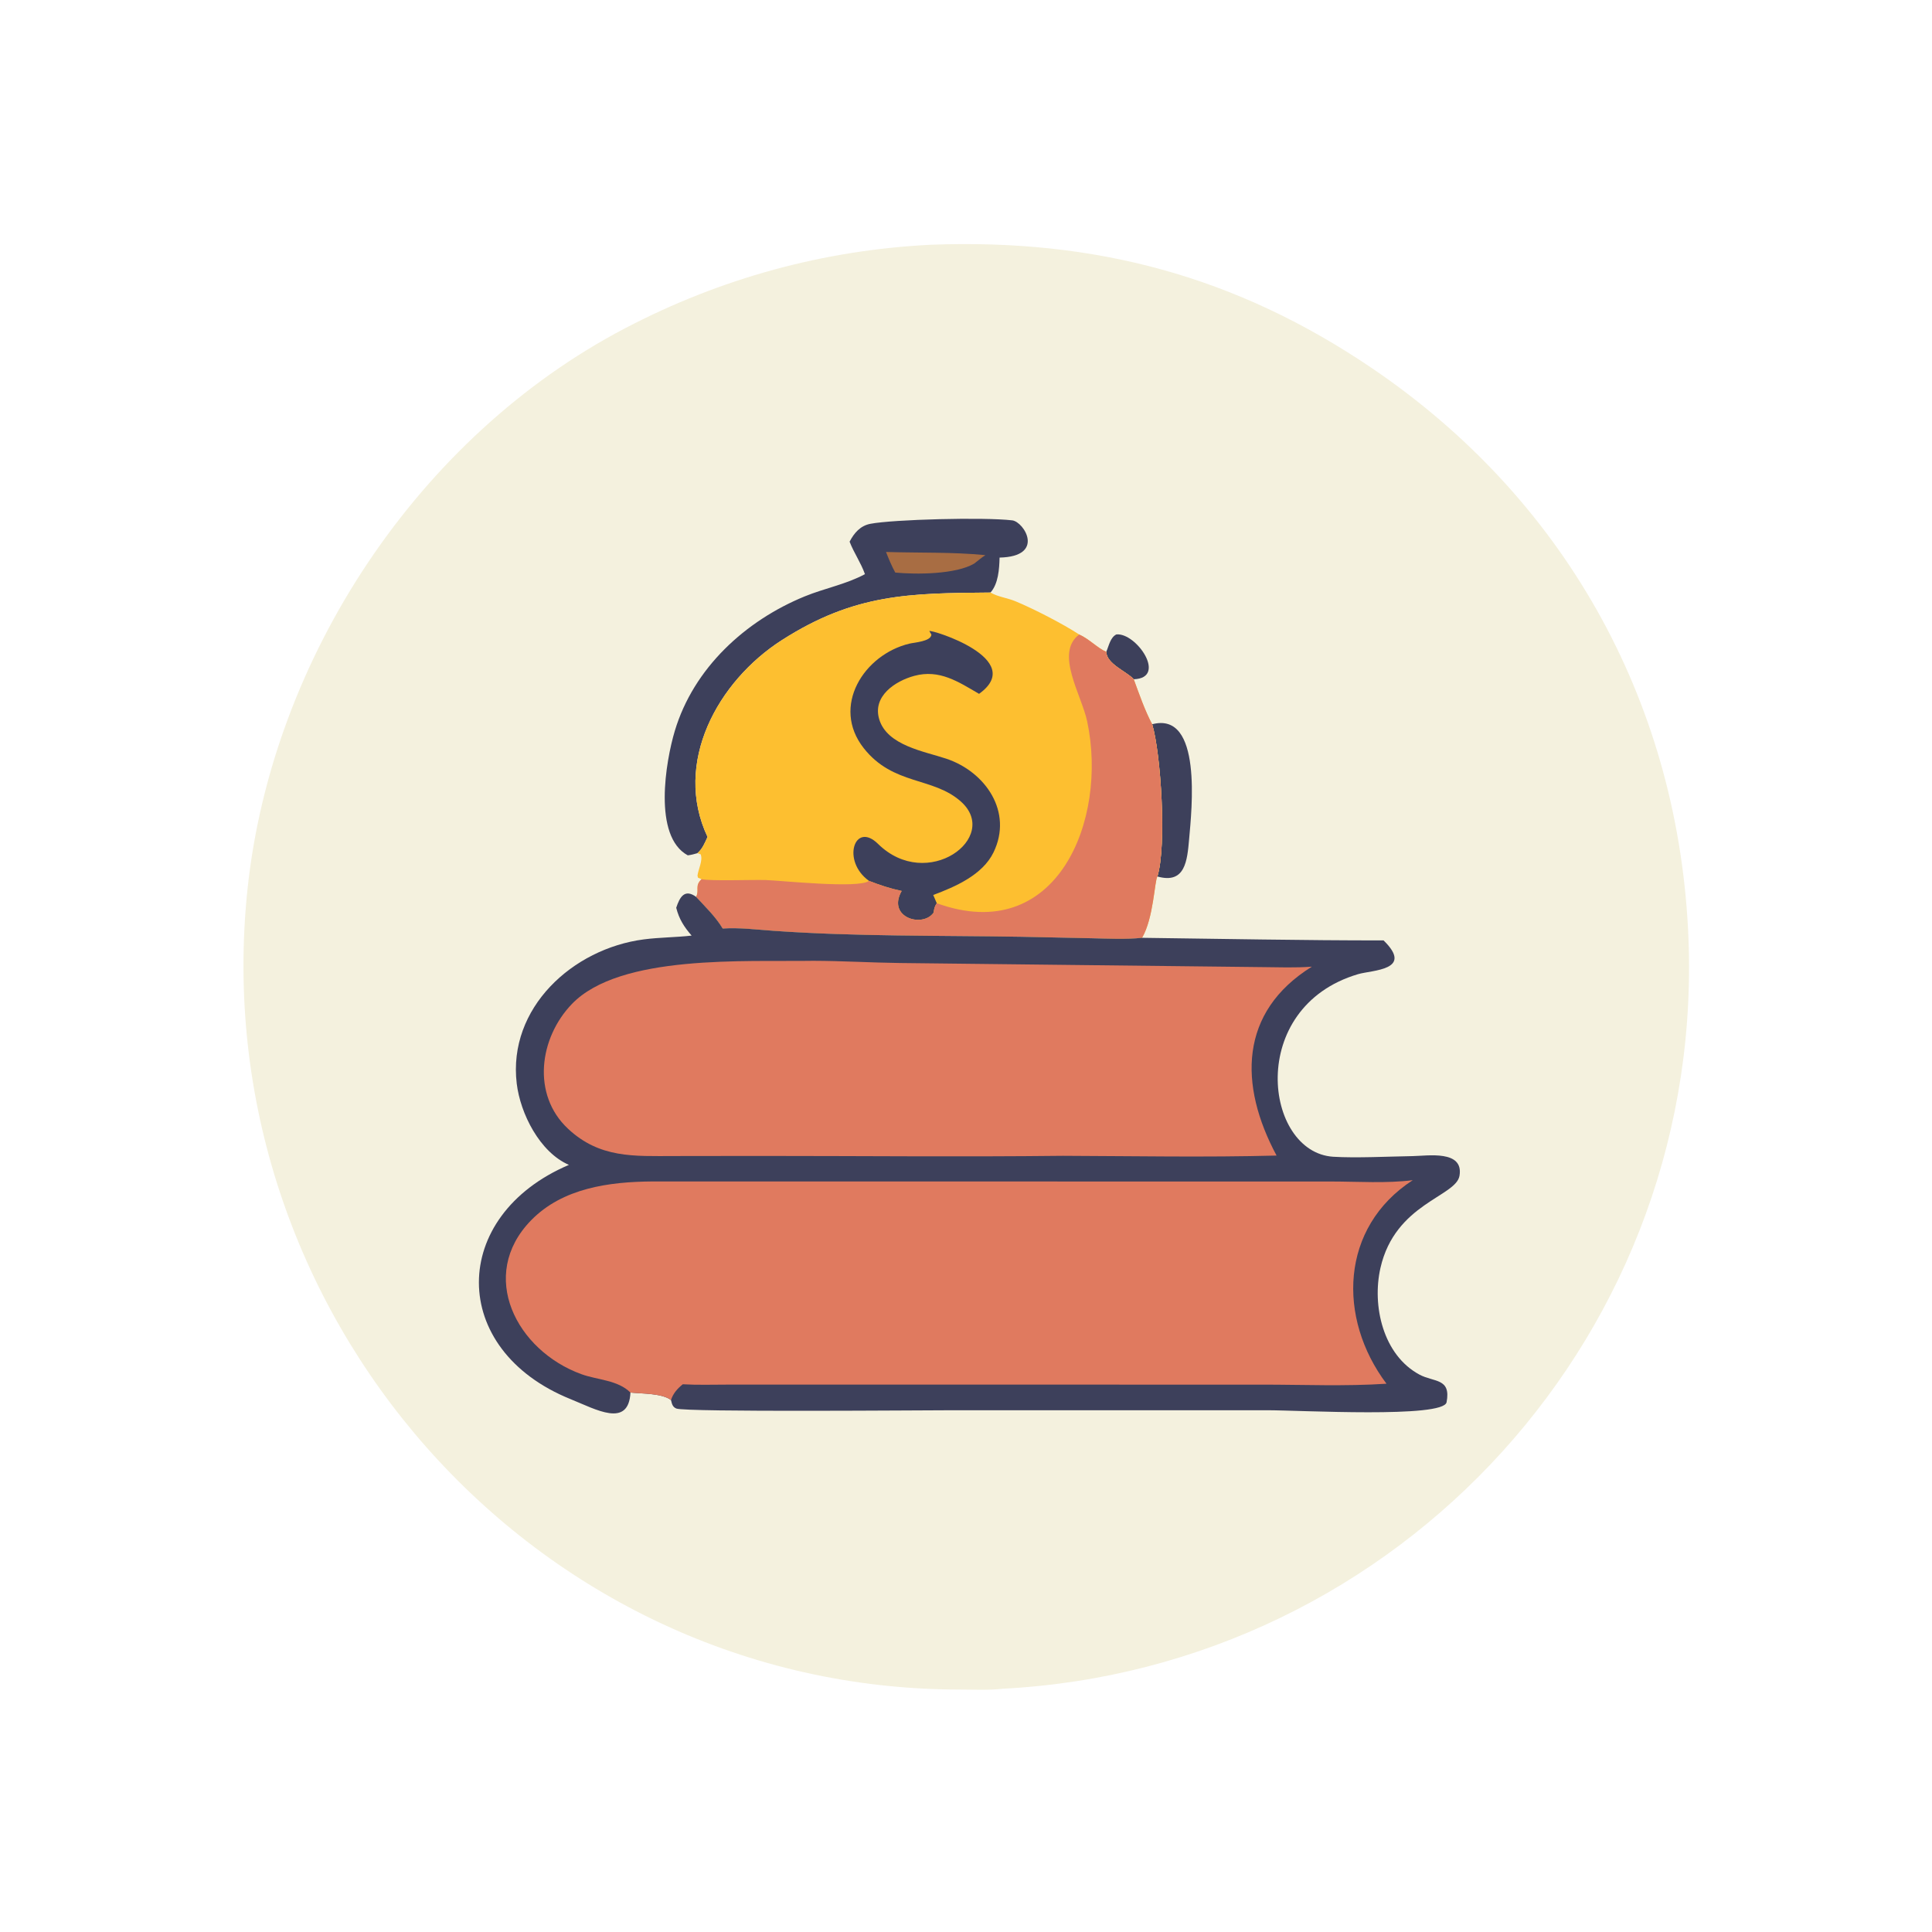
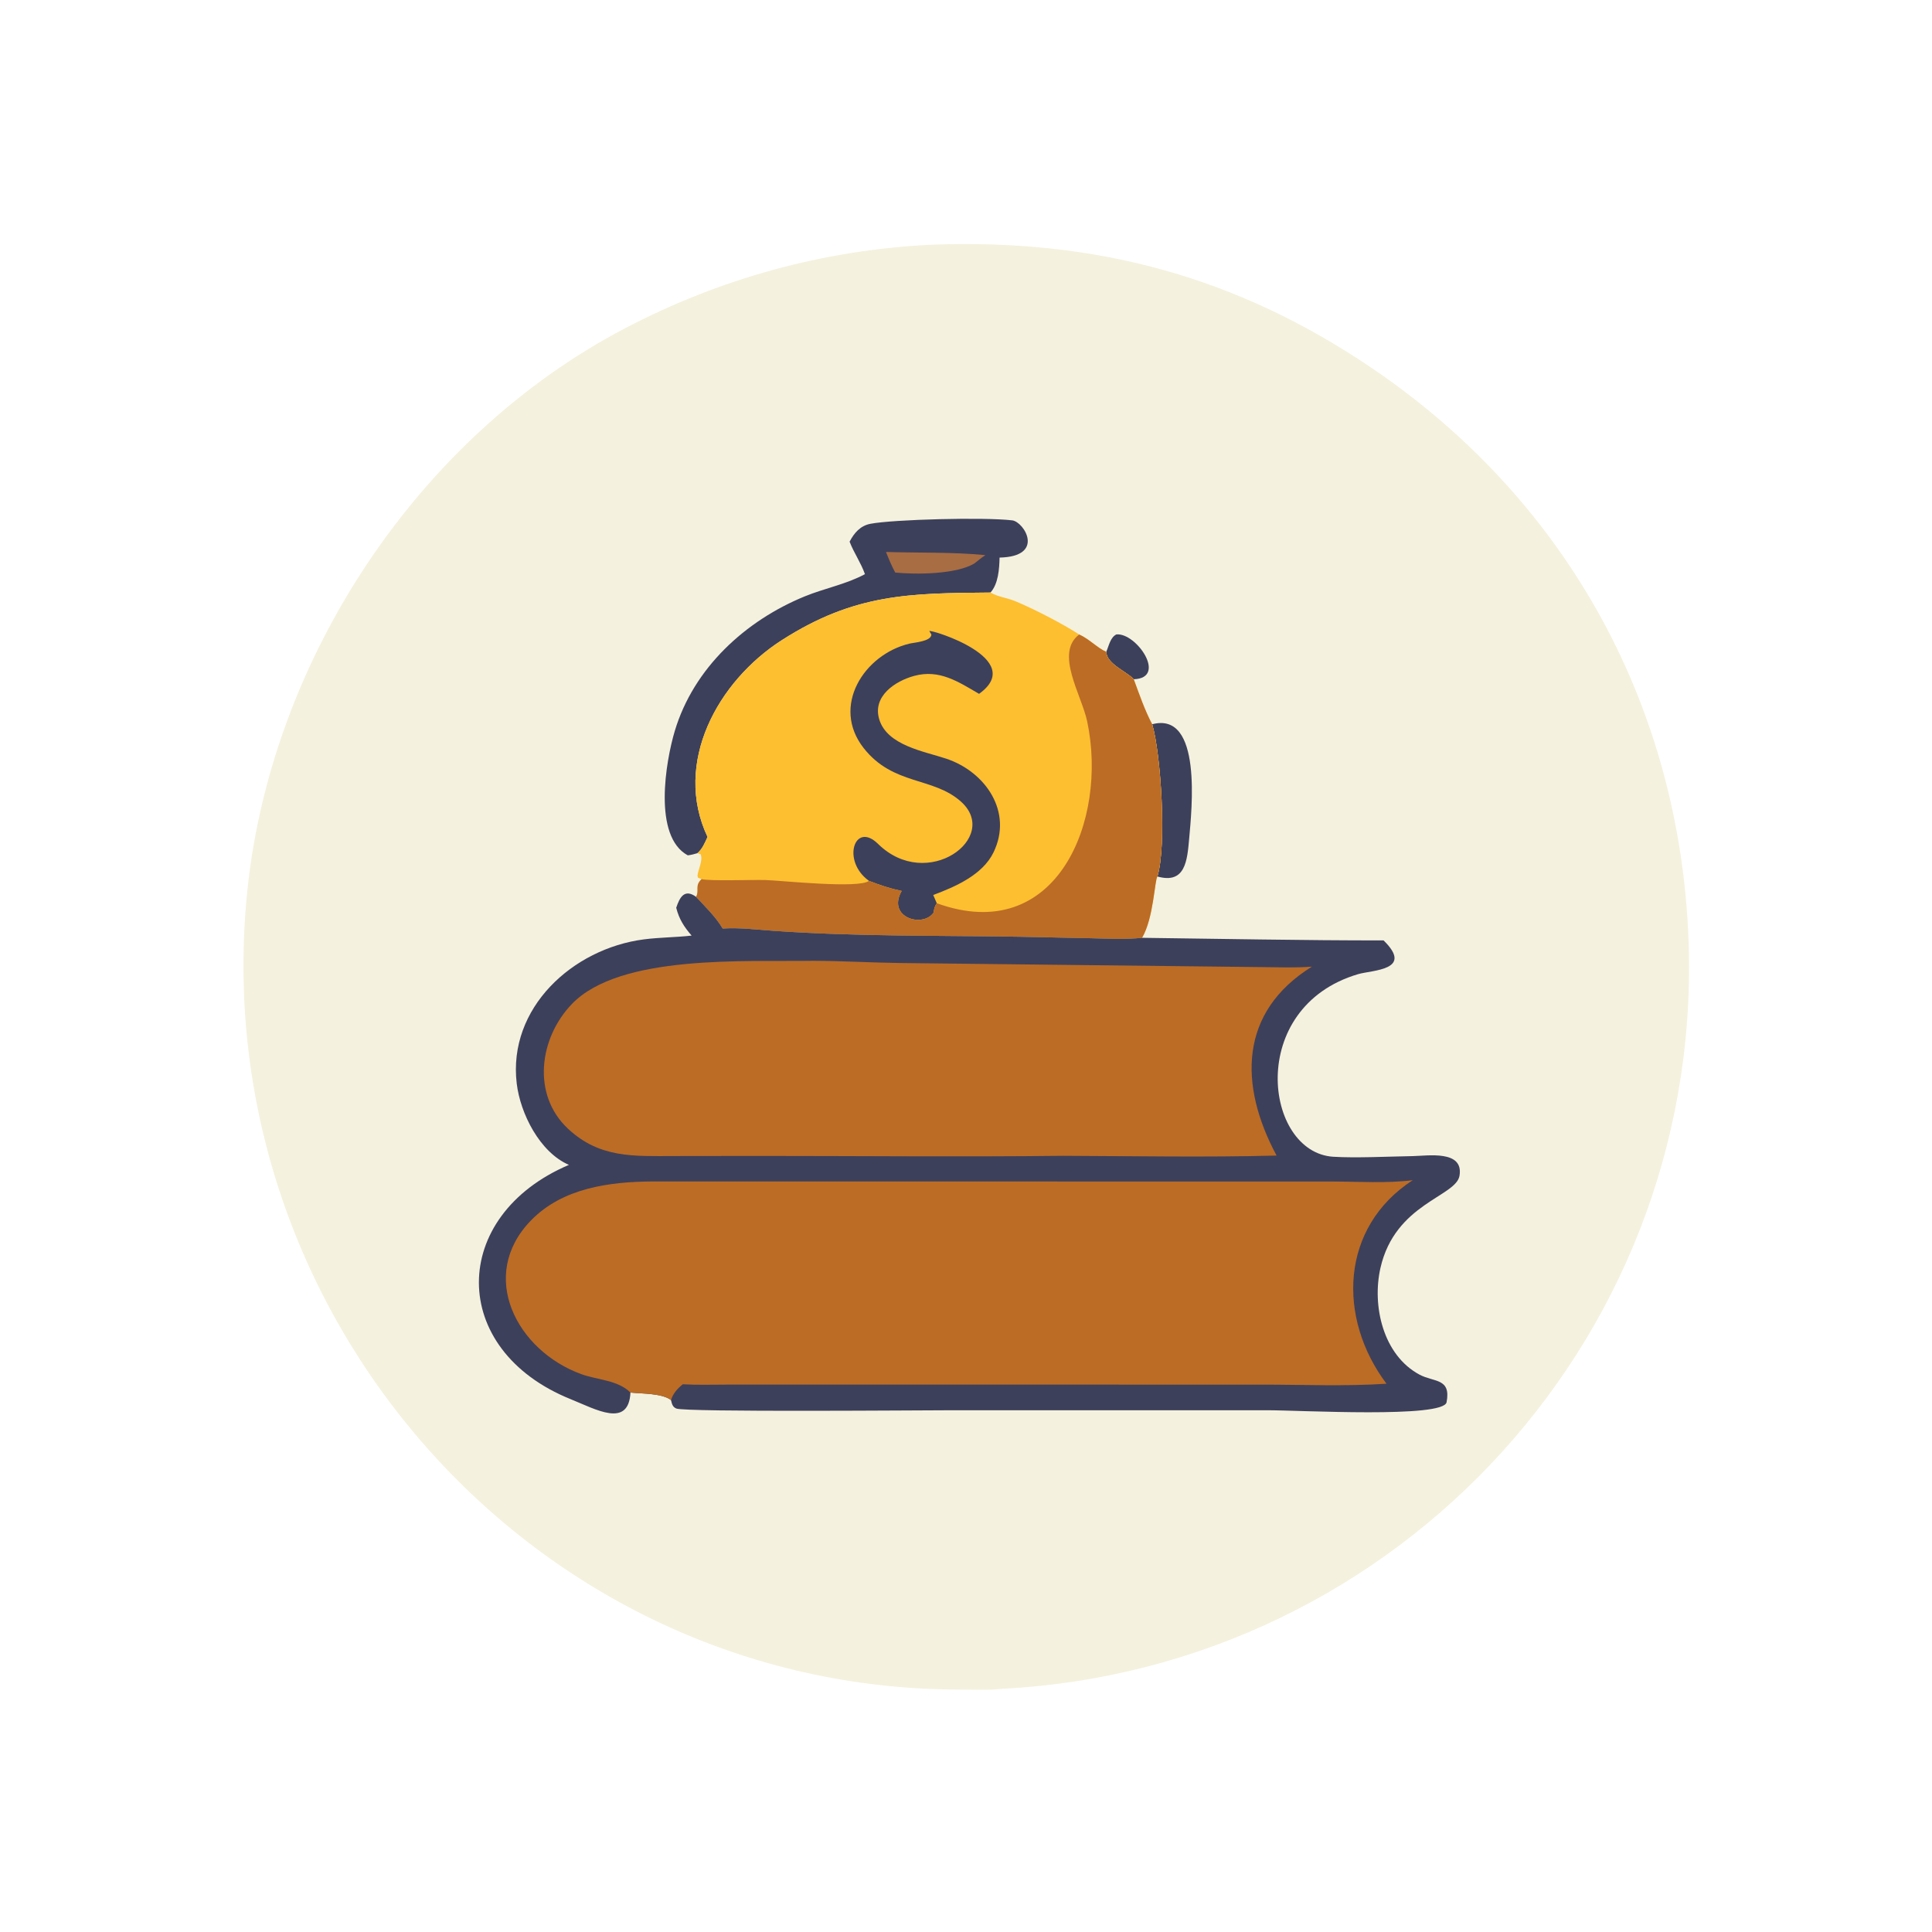
<svg xmlns="http://www.w3.org/2000/svg" width="1024" height="1024">
  <path fill="#F4F1DE" transform="scale(1.6 1.6)" d="M308.513 81.069C362.698 79.031 409.5 91.455 454.57 122.025C517.514 164.719 555.137 230.977 559.177 307.547C566.209 440.817 463.737 552.565 332.178 559.421C327.455 559.958 322.583 559.692 317.838 559.687C176.323 559.563 67.126 434.243 82.012 294.357C90.136 218.004 138.589 144.603 206.988 108.785C238.725 92.166 272.851 82.823 308.513 81.069Z" />
  <path fill="#3D405B" transform="scale(1.6 1.6)" d="M366.458 215.918C367.34 213.982 367.77 211.154 369.816 210.161C376.434 209.506 386.807 224.634 375.566 225.009C373.18 222.396 366.586 219.976 366.458 215.918Z" />
  <path fill="#3D405B" transform="scale(1.6 1.6)" d="M381.675 239.916C398.371 235.517 394.756 268.316 393.92 277.881C393.287 285.109 392.636 292.955 383.404 290.348C386.523 280.115 384.564 249.625 381.675 239.916Z" />
  <path fill="#3D405B" transform="scale(1.6 1.6)" d="M281.439 179.44C282.929 176.578 284.965 174.166 288.315 173.52C295.876 172.061 325.986 171.267 335.309 172.375C339.267 172.845 346.374 184.369 331.124 184.707C331.031 188.456 330.717 193.396 328.111 196.286C301.14 196.504 283.041 196.667 259.018 212.04C237.734 225.661 222.84 252.774 234.378 277.242C233.497 279.181 232.685 281.226 231.018 282.631C229.949 282.939 228.941 283.219 227.834 283.34C216.212 277.047 220.529 252.123 223.555 242.066C229.803 221.295 246.878 205.615 266.613 197.544C273.137 194.876 280.333 193.542 286.525 190.192C285.185 186.412 282.885 183.16 281.439 179.44Z" />
  <path fill="#A86D43" transform="scale(1.6 1.6)" d="M293.507 182.848C304.48 183.187 315.488 182.831 326.419 183.895C325.136 184.723 323.951 185.73 322.751 186.674C316.652 190.284 303.593 190.34 296.569 189.67C295.361 187.437 294.421 185.217 293.507 182.848Z" />
  <path fill="#FDBF30" transform="scale(1.6 1.6)" d="M234.378 277.242C222.84 252.774 237.734 225.661 259.018 212.04C283.041 196.667 301.14 196.504 328.111 196.286C330.548 197.705 333.676 198.061 336.302 199.142C342.237 201.587 352.104 206.651 357.495 210.19C360.813 211.649 363.67 214.785 366.458 215.918C366.586 219.976 373.18 222.396 375.566 225.009C377.358 229.875 379.235 235.359 381.675 239.916C384.564 249.625 386.523 280.115 383.404 290.348C382.475 291.616 382.144 304.195 378.322 310.662C372.901 311.235 367.19 310.923 361.744 310.809L338.271 310.316C310.91 309.856 283.518 310.263 256.201 308.338C250.675 307.948 244.929 307.217 239.4 307.581C237.081 303.68 233.649 300.429 230.597 297.094C231.762 294.824 230.043 293.457 232.405 291.229L231.232 290.767L231.053 290.059C231.312 287.931 232.915 285.034 232.102 283.007L231.018 282.631C232.685 281.226 233.497 279.181 234.378 277.242Z" />
  <path fill="#3D405B" transform="scale(1.6 1.6)" d="M287.867 291.799C278.676 285.235 283.068 271.873 290.863 279.55C307.143 295.583 331.6 277.406 318.326 265.535C309.085 257.271 295.929 260.267 286.129 247.846C275.218 234.014 286.197 216.82 301.252 213.213C302.853 212.829 308.467 212.484 308.535 210.194L307.849 209.045C308.483 208.461 340.374 218.327 324.325 229.846C317.431 225.824 311.185 221.637 302.872 223.886C296.507 225.608 288.952 230.641 291.255 238.278C293.878 246.972 306.165 248.886 313.472 251.327C326.468 255.669 335.631 268.971 329.109 282.377C325.483 289.828 316.46 293.742 309.144 296.477L310.318 299.201C309.619 300.186 309.401 301.152 309.271 302.322C305.629 307.472 293.679 303.908 298.693 295.14C294.934 294.355 291.449 293.197 287.867 291.799Z" />
-   <path fill="#E07A5F" transform="scale(1.6 1.6)" d="M357.495 210.19C360.813 211.649 363.67 214.785 366.458 215.918C366.586 219.976 373.18 222.396 375.566 225.009C377.358 229.875 379.235 235.359 381.675 239.916C384.564 249.625 386.523 280.115 383.404 290.348C382.475 291.616 382.144 304.195 378.322 310.662C372.901 311.235 367.19 310.923 361.744 310.809L338.271 310.316C310.91 309.856 283.518 310.263 256.201 308.338C250.675 307.948 244.929 307.217 239.4 307.581C237.081 303.68 233.649 300.429 230.597 297.094C231.762 294.824 230.043 293.457 232.405 291.229C235.282 291.915 249.195 291.39 253.592 291.522C258.688 291.675 284.471 294.453 287.867 291.799C291.449 293.197 294.934 294.355 298.693 295.14C293.679 303.908 305.629 307.472 309.271 302.322C309.401 301.152 309.619 300.186 310.318 299.201C350.024 313.599 367.133 271.783 360.135 238.935C358.254 230.107 349.333 216.33 357.495 210.19Z" />
+   <path fill="#BC6C25" transform="scale(1.6 1.6)" d="M357.495 210.19C360.813 211.649 363.67 214.785 366.458 215.918C366.586 219.976 373.18 222.396 375.566 225.009C377.358 229.875 379.235 235.359 381.675 239.916C384.564 249.625 386.523 280.115 383.404 290.348C382.475 291.616 382.144 304.195 378.322 310.662C372.901 311.235 367.19 310.923 361.744 310.809L338.271 310.316C310.91 309.856 283.518 310.263 256.201 308.338C250.675 307.948 244.929 307.217 239.4 307.581C237.081 303.68 233.649 300.429 230.597 297.094C231.762 294.824 230.043 293.457 232.405 291.229C235.282 291.915 249.195 291.39 253.592 291.522C258.688 291.675 284.471 294.453 287.867 291.799C291.449 293.197 294.934 294.355 298.693 295.14C293.679 303.908 305.629 307.472 309.271 302.322C309.401 301.152 309.619 300.186 310.318 299.201C350.024 313.599 367.133 271.783 360.135 238.935C358.254 230.107 349.333 216.33 357.495 210.19Z" />
  <path fill="#3D405B" transform="scale(1.6 1.6)" d="M224.006 300.706C225.21 297.057 226.823 294.371 230.597 297.094C233.649 300.429 237.081 303.68 239.4 307.581C244.929 307.217 250.675 307.948 256.201 308.338C283.518 310.263 310.91 309.856 338.271 310.316L361.744 310.809C367.19 310.923 372.901 311.235 378.322 310.662C404.995 310.994 431.647 311.541 458.326 311.524C468.496 321.464 454.57 321.312 449.858 322.71C412.744 333.726 418.791 381.72 441.629 383.187C448.946 383.657 460.33 383.103 467.963 382.975C472.981 382.891 484.926 380.883 483.48 389.483C482.311 396.438 462.154 398.619 457.293 420.017C454.457 432.503 458.115 448.879 470.241 455.371C475.017 457.928 480.729 456.447 479.199 464.506C478.186 469.841 430.744 467.156 419.644 467.159L316.029 467.158C306.559 467.157 227.179 467.846 224.061 466.599C222.755 466.076 222.577 465.006 222.275 463.786C219.324 461.513 212.596 461.707 208.847 461.308C208.232 473.149 197.451 466.887 189.056 463.501C148.35 447.082 148.856 402.724 188.463 385.881C178.782 381.693 172.359 368.857 171.173 358.94C168.175 333.86 189.742 314.25 213.246 311.188C218.505 310.502 223.84 310.528 229.113 309.929C226.612 307.043 224.95 304.47 224.006 300.706Z" />
-   <path fill="#E07A5F" transform="scale(1.6 1.6)" d="M269.471 318.278C279.034 318.306 288.541 318.891 298.08 319.01L418.032 320.366C423.559 320.413 429.068 320.642 434.584 320.216C410.452 335.199 410.327 359.41 422.881 382.794C399.346 383.414 375.658 382.961 352.109 382.88C318.639 383.259 285.13 382.918 251.656 382.917L223.323 382.953C209.988 382.974 198.675 383.742 188.155 373.902C176.075 362.602 178.617 343.832 189.458 332.575C205.401 316.02 247.073 318.653 269.471 318.278Z" />
-   <path fill="#E07A5F" transform="scale(1.6 1.6)" d="M208.847 461.308C204.697 457.153 197.924 457.139 192.665 455.241C171.094 447.456 158.153 422.491 175.916 404.259C186.39 393.508 201.882 391.472 216.179 391.37L440.957 391.389C449.784 391.398 459.262 392.061 467.999 390.947C443.887 406.569 442.969 436.669 459.294 458.376C445.709 459.276 431.76 458.677 418.134 458.676L240.791 458.673C235.934 458.675 231.025 458.838 226.179 458.556C224.391 460.014 222.991 461.553 222.275 463.786C219.324 461.513 212.596 461.707 208.847 461.308Z" />
+   <path fill="#BC6C25" transform="scale(1.6 1.6)" d="M269.471 318.278C279.034 318.306 288.541 318.891 298.08 319.01L418.032 320.366C423.559 320.413 429.068 320.642 434.584 320.216C410.452 335.199 410.327 359.41 422.881 382.794C399.346 383.414 375.658 382.961 352.109 382.88C318.639 383.259 285.13 382.918 251.656 382.917L223.323 382.953C209.988 382.974 198.675 383.742 188.155 373.902C176.075 362.602 178.617 343.832 189.458 332.575C205.401 316.02 247.073 318.653 269.471 318.278Z" />
+   <path fill="#BC6C25" transform="scale(1.6 1.6)" d="M208.847 461.308C204.697 457.153 197.924 457.139 192.665 455.241C171.094 447.456 158.153 422.491 175.916 404.259C186.39 393.508 201.882 391.472 216.179 391.37L440.957 391.389C449.784 391.398 459.262 392.061 467.999 390.947C443.887 406.569 442.969 436.669 459.294 458.376C445.709 459.276 431.76 458.677 418.134 458.676L240.791 458.673C235.934 458.675 231.025 458.838 226.179 458.556C224.391 460.014 222.991 461.553 222.275 463.786C219.324 461.513 212.596 461.707 208.847 461.308Z" />
</svg>
